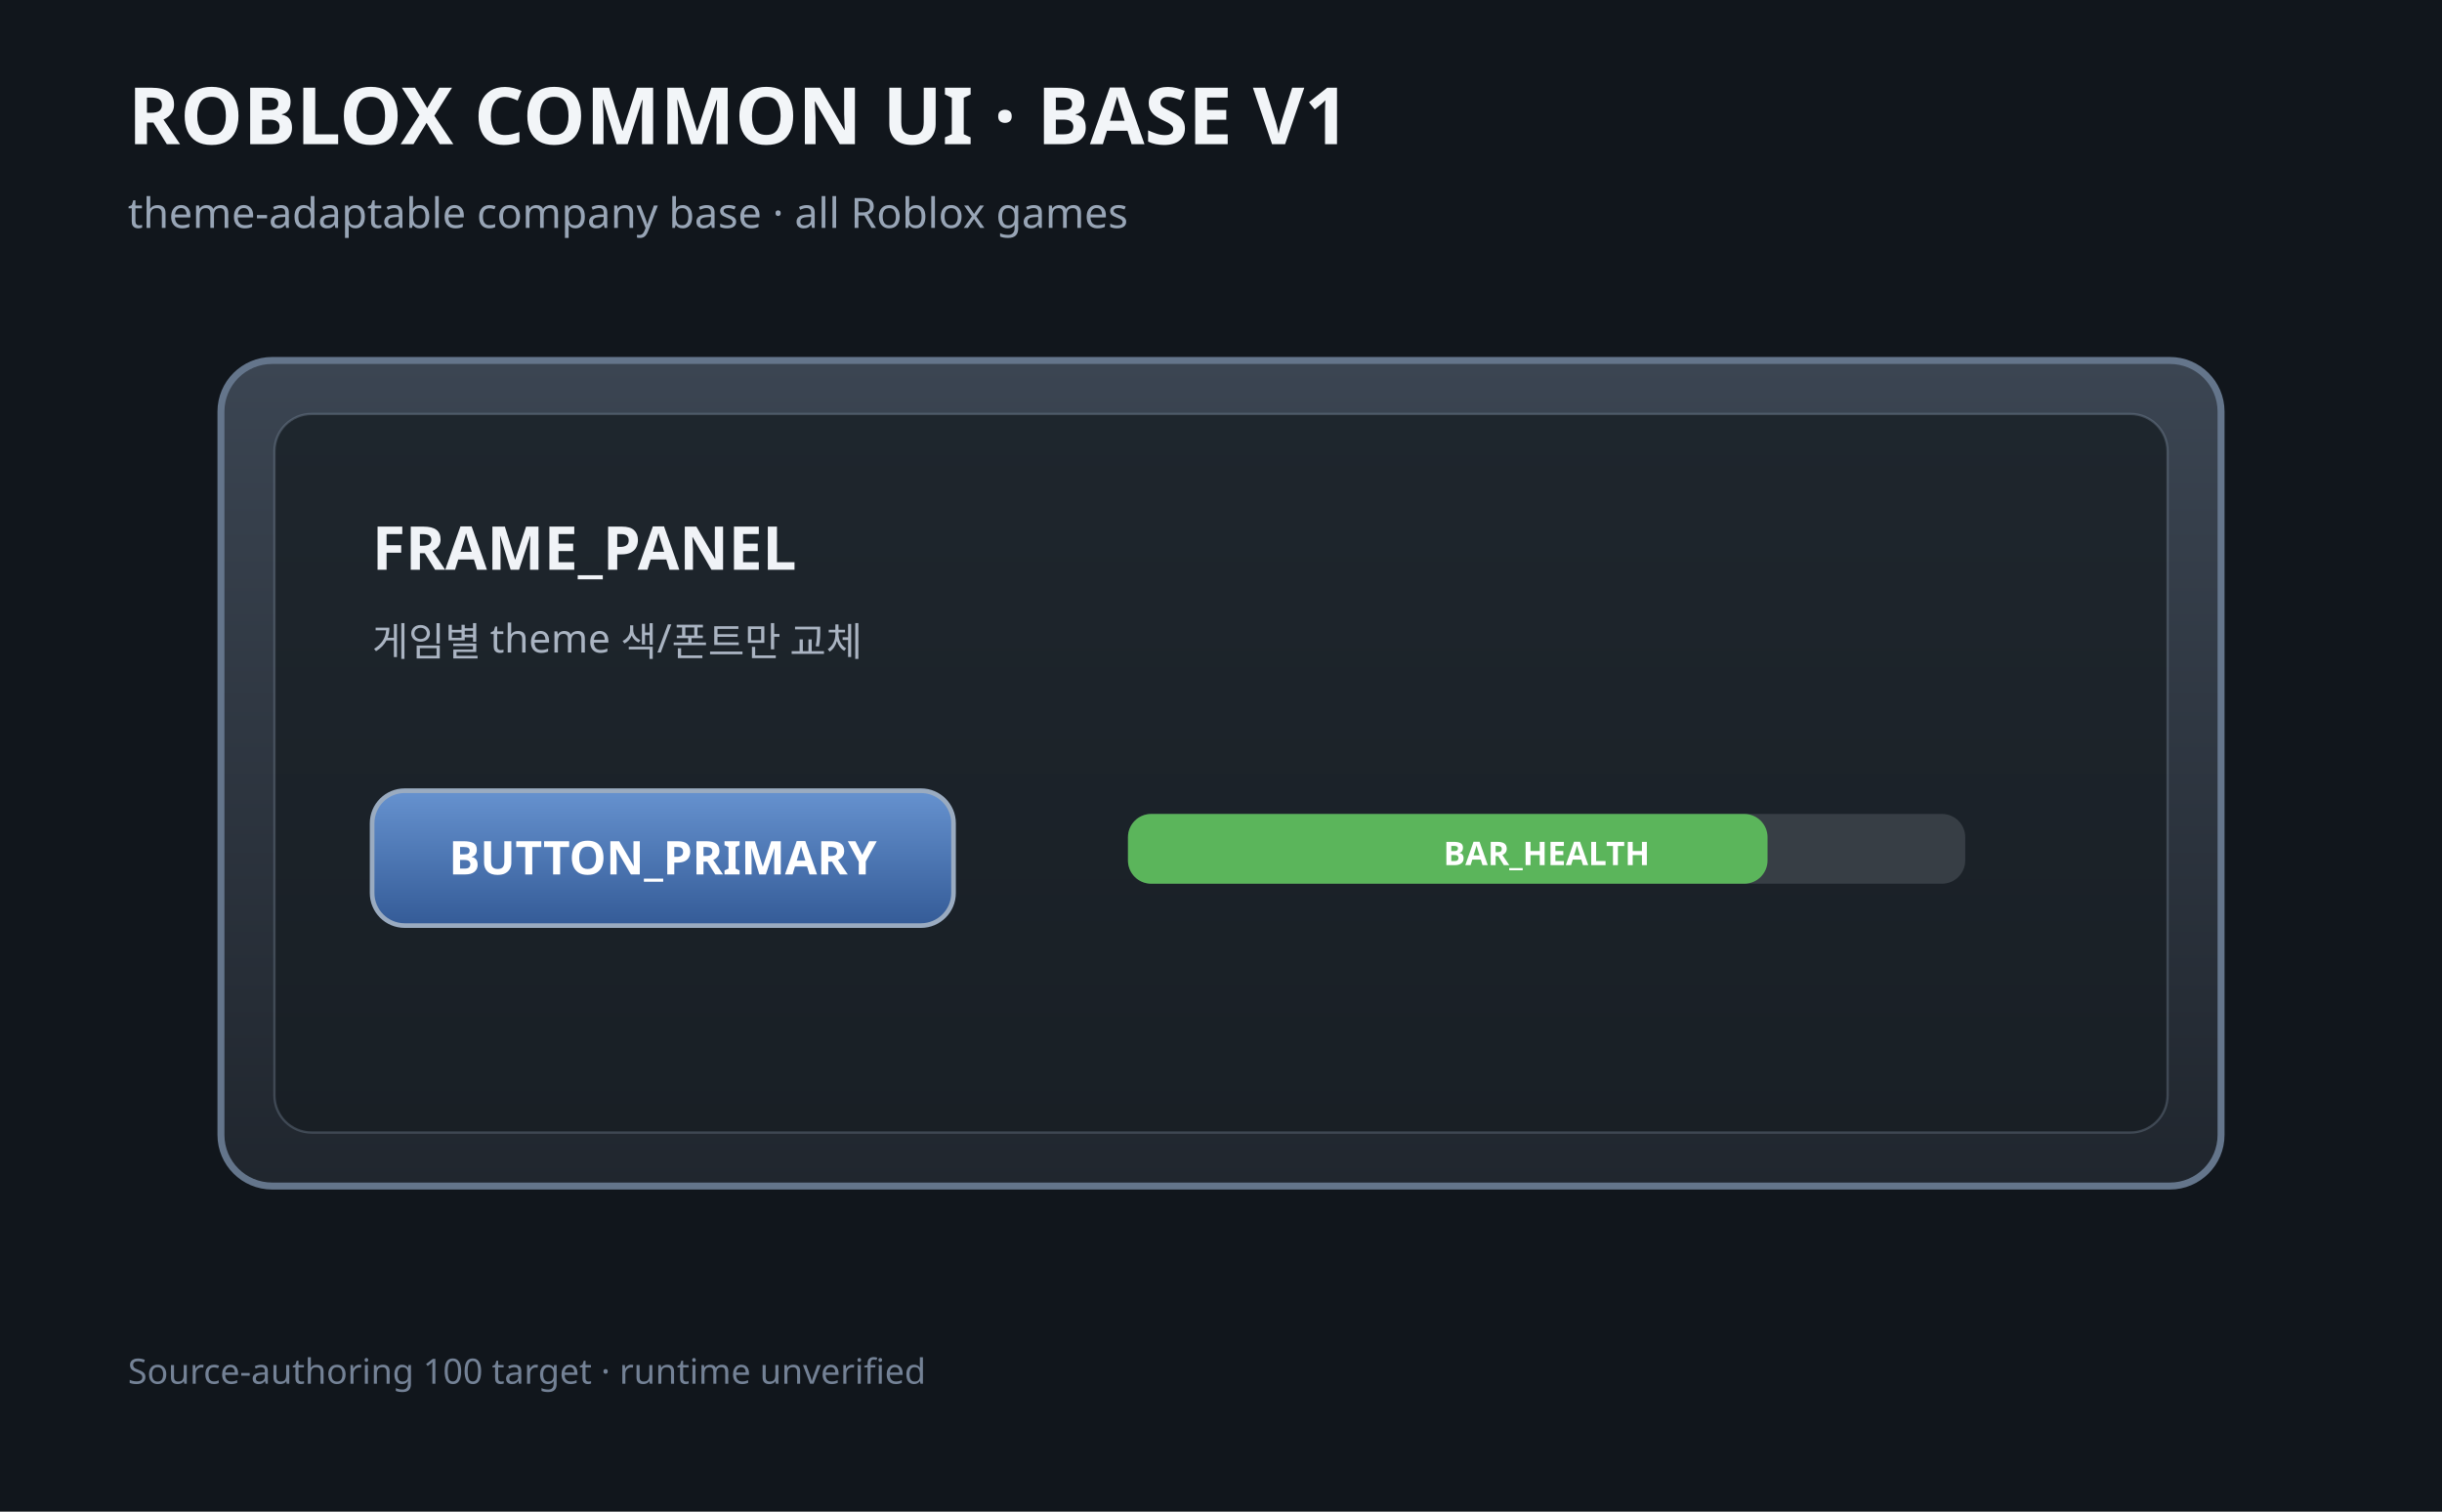
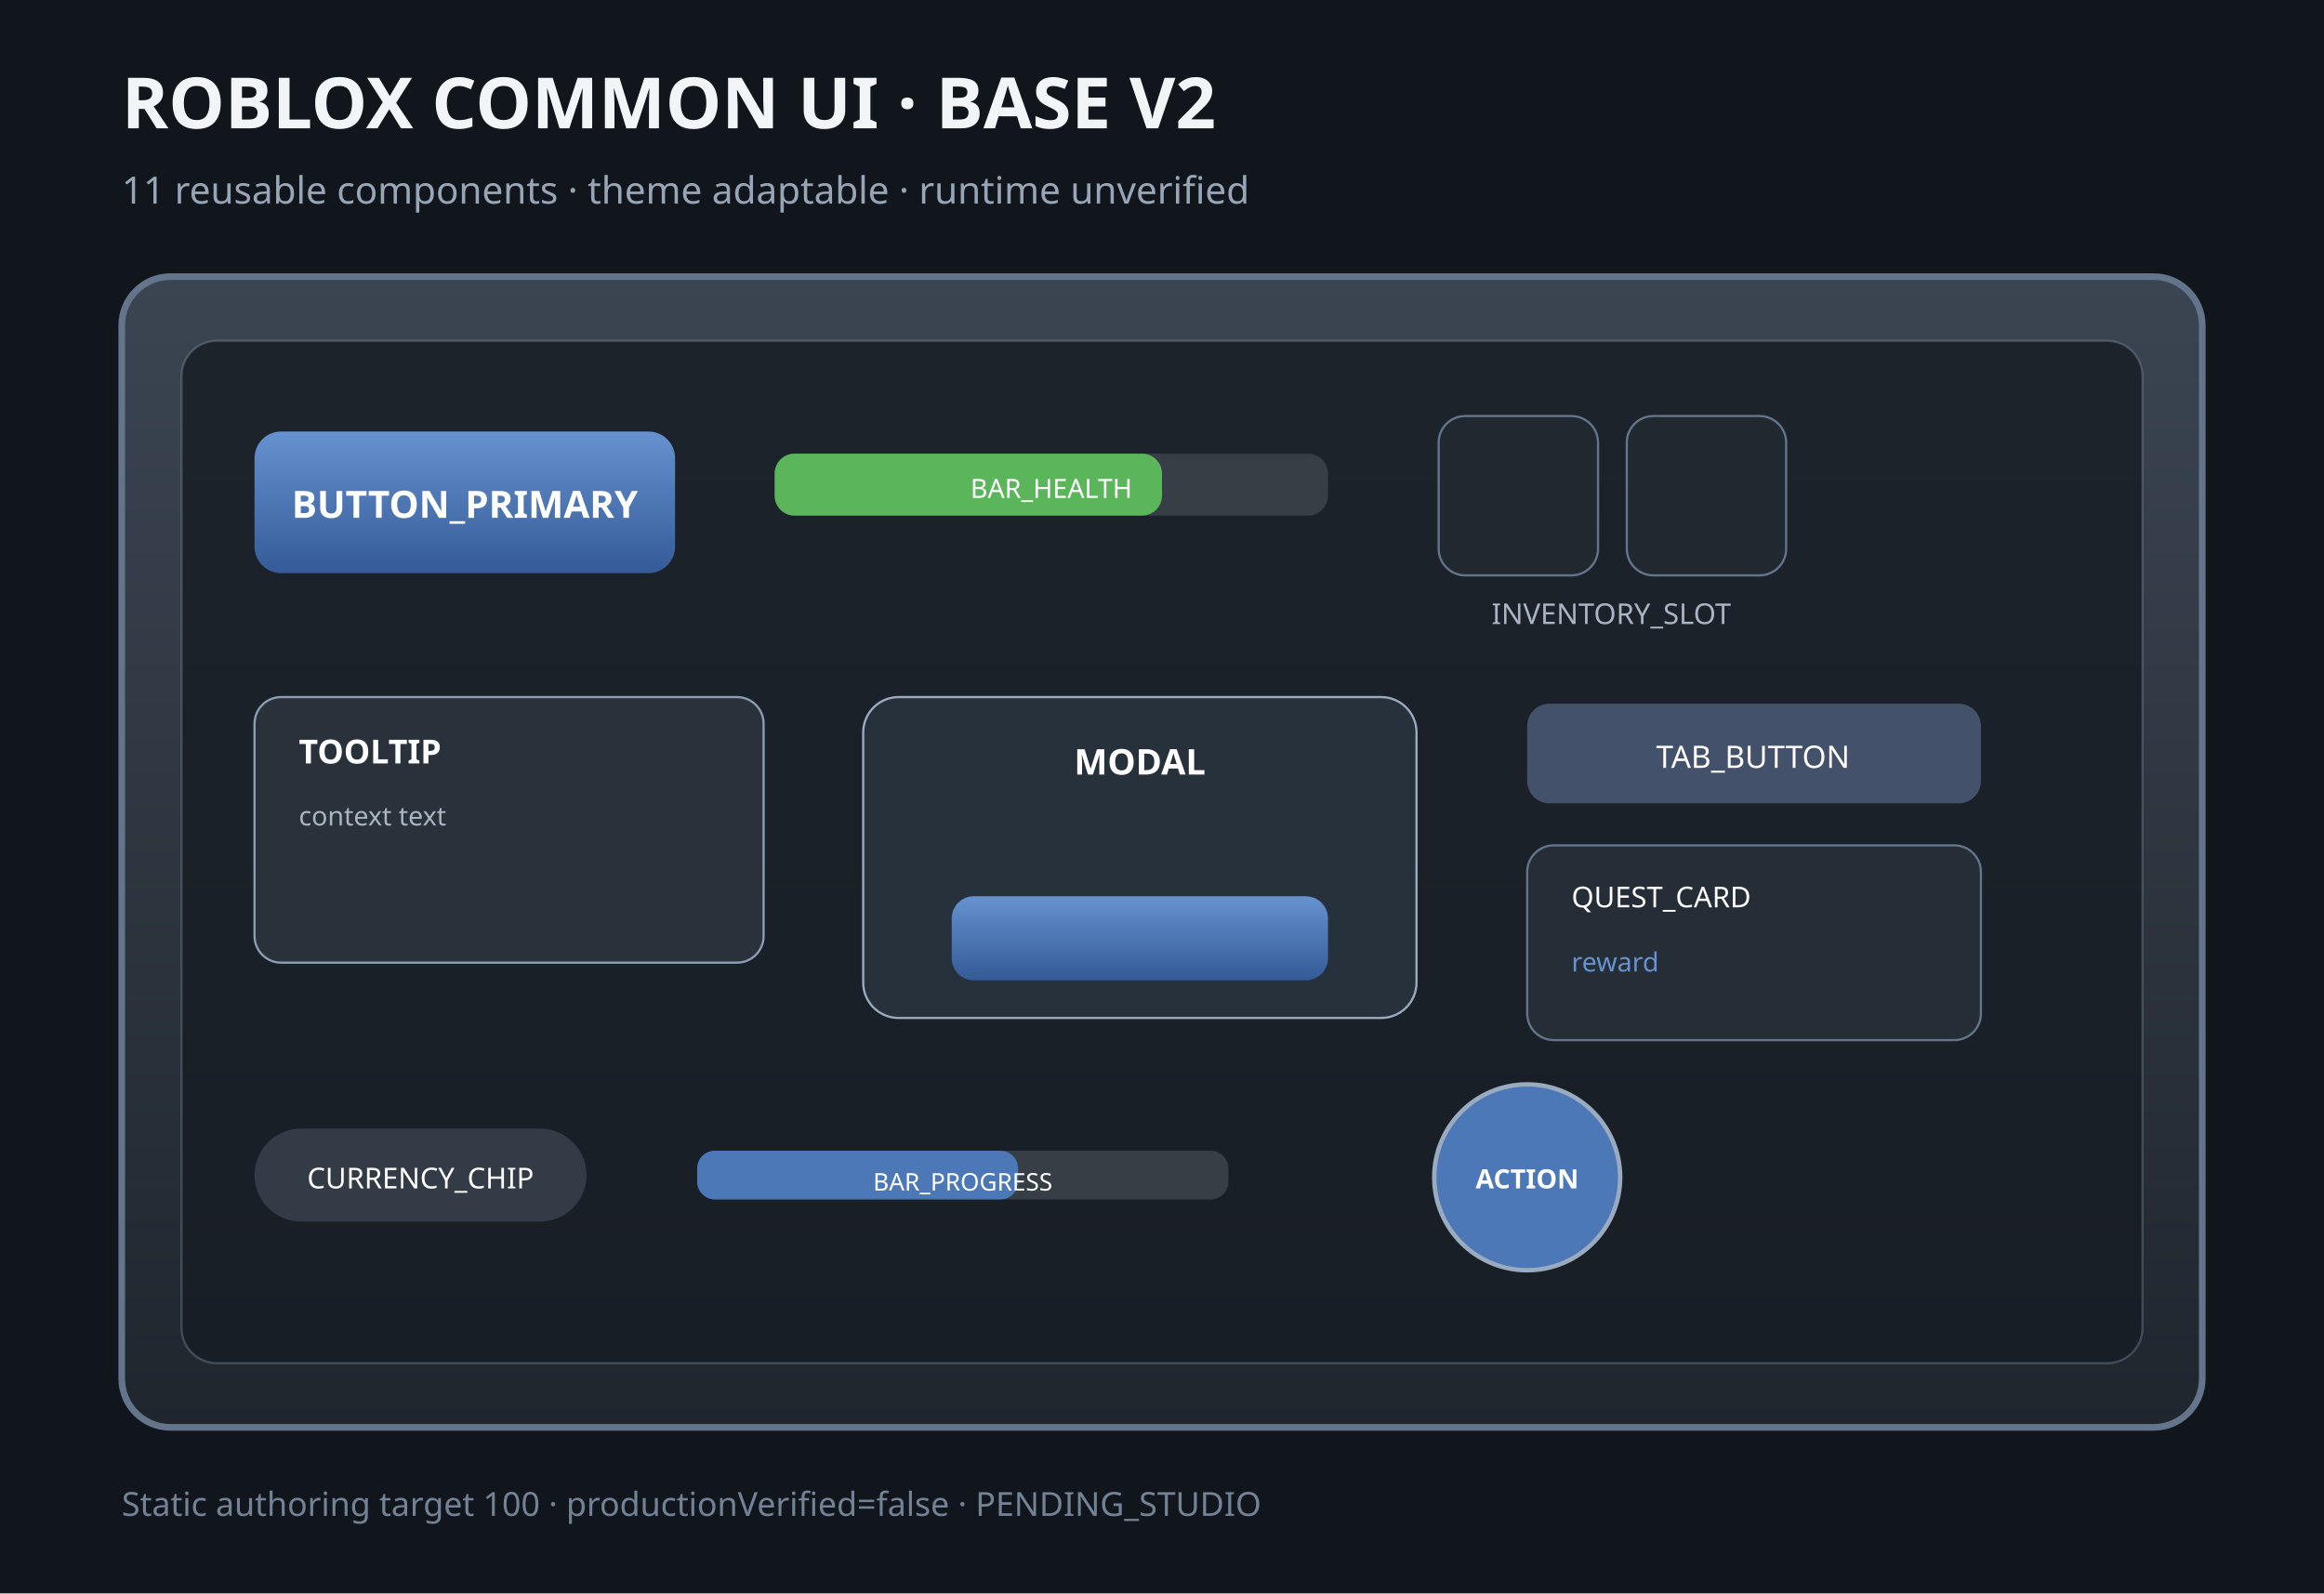
- <svg xmlns="http://www.w3.org/2000/svg" width="1050" height="650" viewBox="0 0 1050 650">
+ <svg xmlns="http://www.w3.org/2000/svg" width="1050" height="720" viewBox="0 0 1050 720">
  <defs>
    <linearGradient id="panel" x1="0" y1="0" x2="0" y2="1">
      <stop stop-color="#3b4552" />
      <stop offset="1" stop-color="#20262e" />
    </linearGradient>
    <linearGradient id="btn" x1="0" y1="0" x2="0" y2="1">
      <stop stop-color="#6692cf" />
      <stop offset="1" stop-color="#345b97" />
    </linearGradient>
  </defs>
-   <rect width="1050" height="650" fill="#11161c" />
-   <text x="55" y="62" fill="#f2f5f8" font-family="sans-serif" font-size="34" font-weight="700">ROBLOX COMMON UI · BASE V1</text>
-   <text x="55" y="98" fill="#98a5b6" font-family="sans-serif" font-size="18">theme-adaptable company base · all Roblox games</text>
-   <rect x="95" y="155" width="860" height="355" rx="22" fill="url(#panel)" stroke="#64758b" stroke-width="3" />
-   <rect x="118" y="178" width="814" height="309" rx="16" fill="#161c22" opacity=".75" stroke="#8c9db3" stroke-opacity=".4" />
-   <text x="160" y="245" fill="#f0f3f7" font-family="sans-serif" font-size="26" font-weight="700">FRAME_PANEL</text>
-   <text x="160" y="282" fill="#aab4c2" font-family="sans-serif" font-size="17">게임별 theme 색/폰트만 교체</text>
-   <rect x="160" y="340" width="250" height="58" rx="14" fill="url(#btn)" stroke="#9aabc0" stroke-width="2" />
-   <text x="285" y="376" text-anchor="middle" fill="#fff" font-family="sans-serif" font-size="20" font-weight="700">BUTTON_PRIMARY</text>
-   <rect x="485" y="350" width="360" height="30" rx="10" fill="#373e45" />
-   <rect x="485" y="350" width="275" height="30" rx="10" fill="#5bb55b" />
-   <text x="665" y="372" text-anchor="middle" fill="#fff" font-family="sans-serif" font-size="14" font-weight="700">BAR_HEALTH</text>
-   <text x="55" y="595" fill="#748296" font-family="sans-serif" font-size="15">Source-authoring 100 target · runtime unverified</text>
+   <rect width="1050" height="720" fill="#11161c" />
+   <text x="55" y="58" fill="#f2f5f8" font-family="sans-serif" font-size="32" font-weight="700">ROBLOX COMMON UI · BASE V2</text>
+   <text x="55" y="92" fill="#98a5b6" font-family="sans-serif" font-size="17">11 reusable components · theme adaptable · runtime unverified</text>
+   <rect x="55" y="125" width="940" height="520" rx="22" fill="url(#panel)" stroke="#64758b" stroke-width="3" />
+   <rect x="82" y="154" width="886" height="462" rx="16" fill="#161c22" opacity=".82" stroke="#8c9db3" stroke-opacity=".4" />
+   <rect x="115" y="195" width="190" height="64" rx="12" fill="url(#btn)" />
+   <text x="210" y="234" text-anchor="middle" fill="#fff" font-family="sans-serif" font-size="17" font-weight="700">BUTTON_PRIMARY</text>
+   <rect x="350" y="205" width="250" height="28" rx="9" fill="#373e45" />
+   <rect x="350" y="205" width="175" height="28" rx="9" fill="#5bb55b" />
+   <text x="475" y="225" text-anchor="middle" fill="#fff" font-family="sans-serif" font-size="12">BAR_HEALTH</text>
+   <rect x="650" y="188" width="72" height="72" rx="12" fill="#202830" stroke="#64758b" />
+   <rect x="735" y="188" width="72" height="72" rx="12" fill="#202830" stroke="#64758b" />
+   <text x="728" y="282" text-anchor="middle" fill="#aab4c2" font-family="sans-serif" font-size="13">INVENTORY_SLOT</text>
+   <rect x="115" y="315" width="230" height="120" rx="12" fill="#29313a" stroke="#8c9db3" />
+   <text x="135" y="345" fill="#fff" font-family="sans-serif" font-size="15" font-weight="700">TOOLTIP</text>
+   <text x="135" y="373" fill="#aab4c2" font-family="sans-serif" font-size="12">context text</text>
+   <rect x="390" y="315" width="250" height="145" rx="16" fill="#27313b" stroke="#9aabc0" />
+   <text x="515" y="350" text-anchor="middle" fill="#fff" font-family="sans-serif" font-size="16" font-weight="700">MODAL</text>
+   <rect x="430" y="405" width="170" height="38" rx="10" fill="url(#btn)" />
+   <rect x="690" y="318" width="205" height="45" rx="10" fill="#43516a" />
+   <text x="792" y="347" text-anchor="middle" fill="#fff" font-family="sans-serif" font-size="14">TAB_BUTTON</text>
+   <rect x="690" y="382" width="205" height="88" rx="12" fill="#252d36" stroke="#64758b" />
+   <text x="710" y="410" fill="#fff" font-family="sans-serif" font-size="13">QUEST_CARD</text>
+   <text x="710" y="439" fill="#6692cf" font-family="sans-serif" font-size="12">reward</text>
+   <rect x="115" y="510" width="150" height="42" rx="21" fill="#323b46" />
+   <text x="190" y="537" text-anchor="middle" fill="#fff" font-family="sans-serif" font-size="13">CURRENCY_CHIP</text>
+   <rect x="315" y="520" width="240" height="22" rx="8" fill="#373e45" />
+   <rect x="315" y="520" width="145" height="22" rx="8" fill="#4c78b7" />
+   <text x="435" y="538" text-anchor="middle" fill="#fff" font-family="sans-serif" font-size="11">BAR_PROGRESS</text>
+   <circle cx="690" cy="532" r="42" fill="#4c78b7" stroke="#9aabc0" stroke-width="2" />
+   <text x="690" y="537" text-anchor="middle" fill="#fff" font-family="sans-serif" font-size="12" font-weight="700">ACTION</text>
+   <text x="55" y="685" fill="#748296" font-family="sans-serif" font-size="15">Static authoring target 100 · productionVerified=false · PENDING_STUDIO</text>
</svg>
